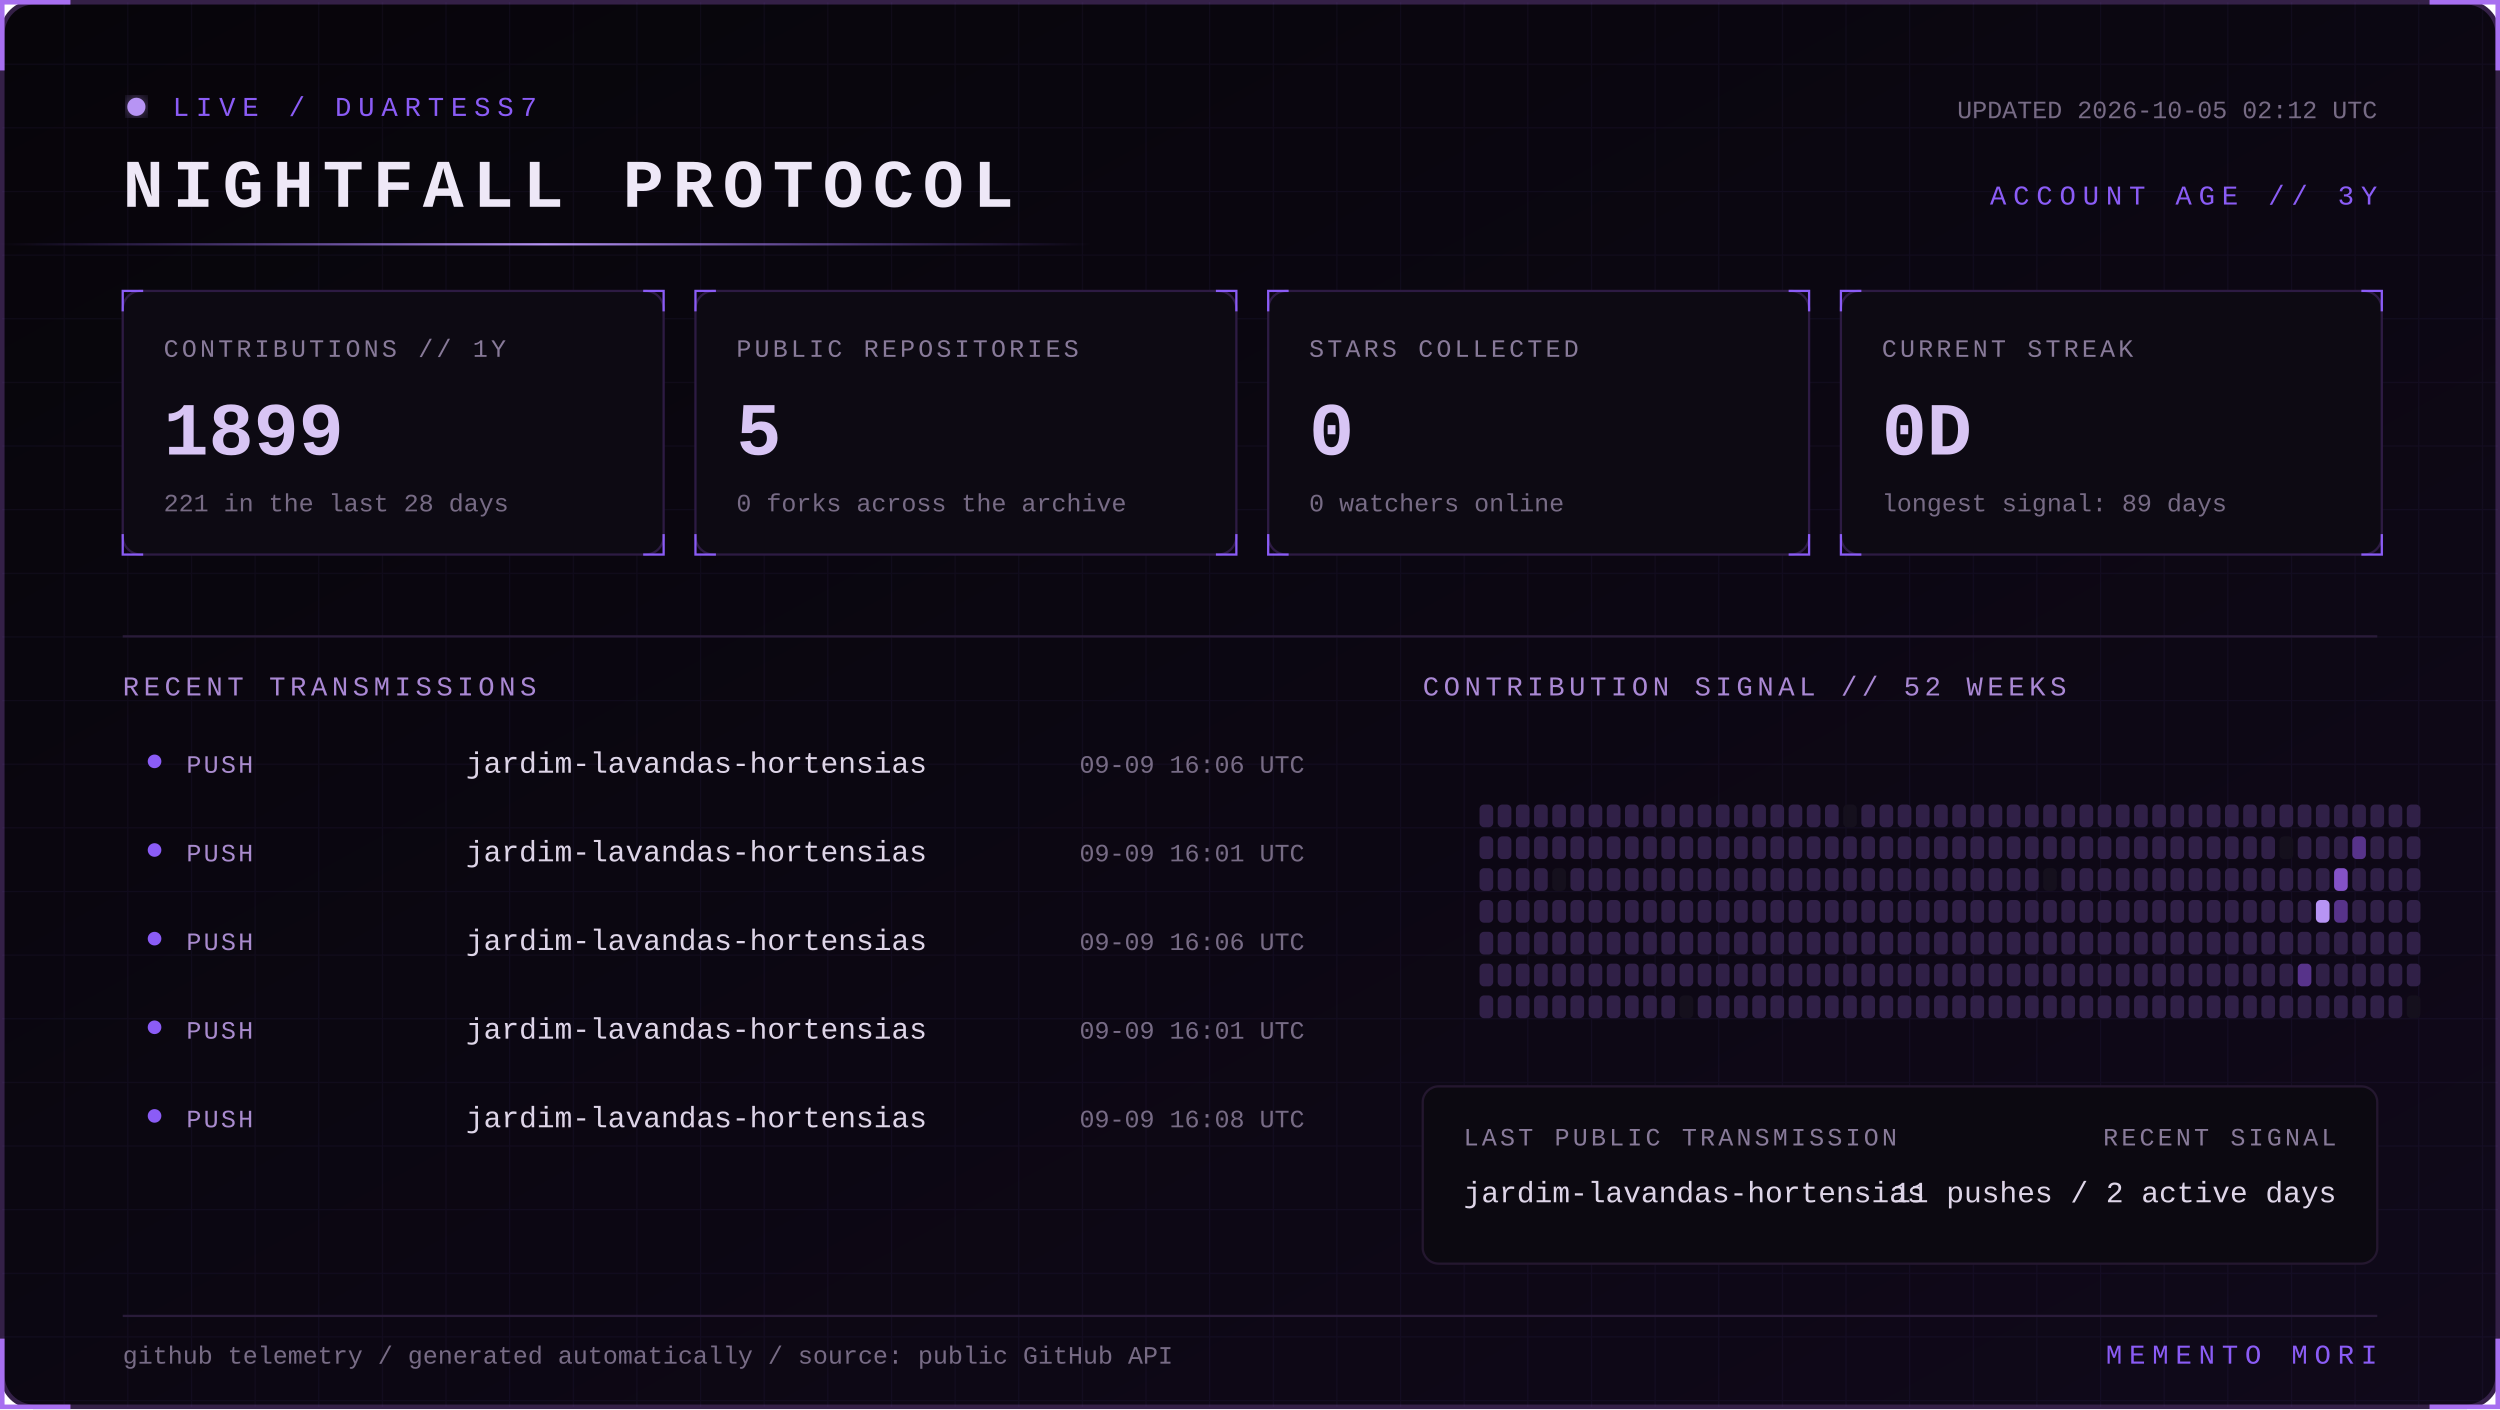
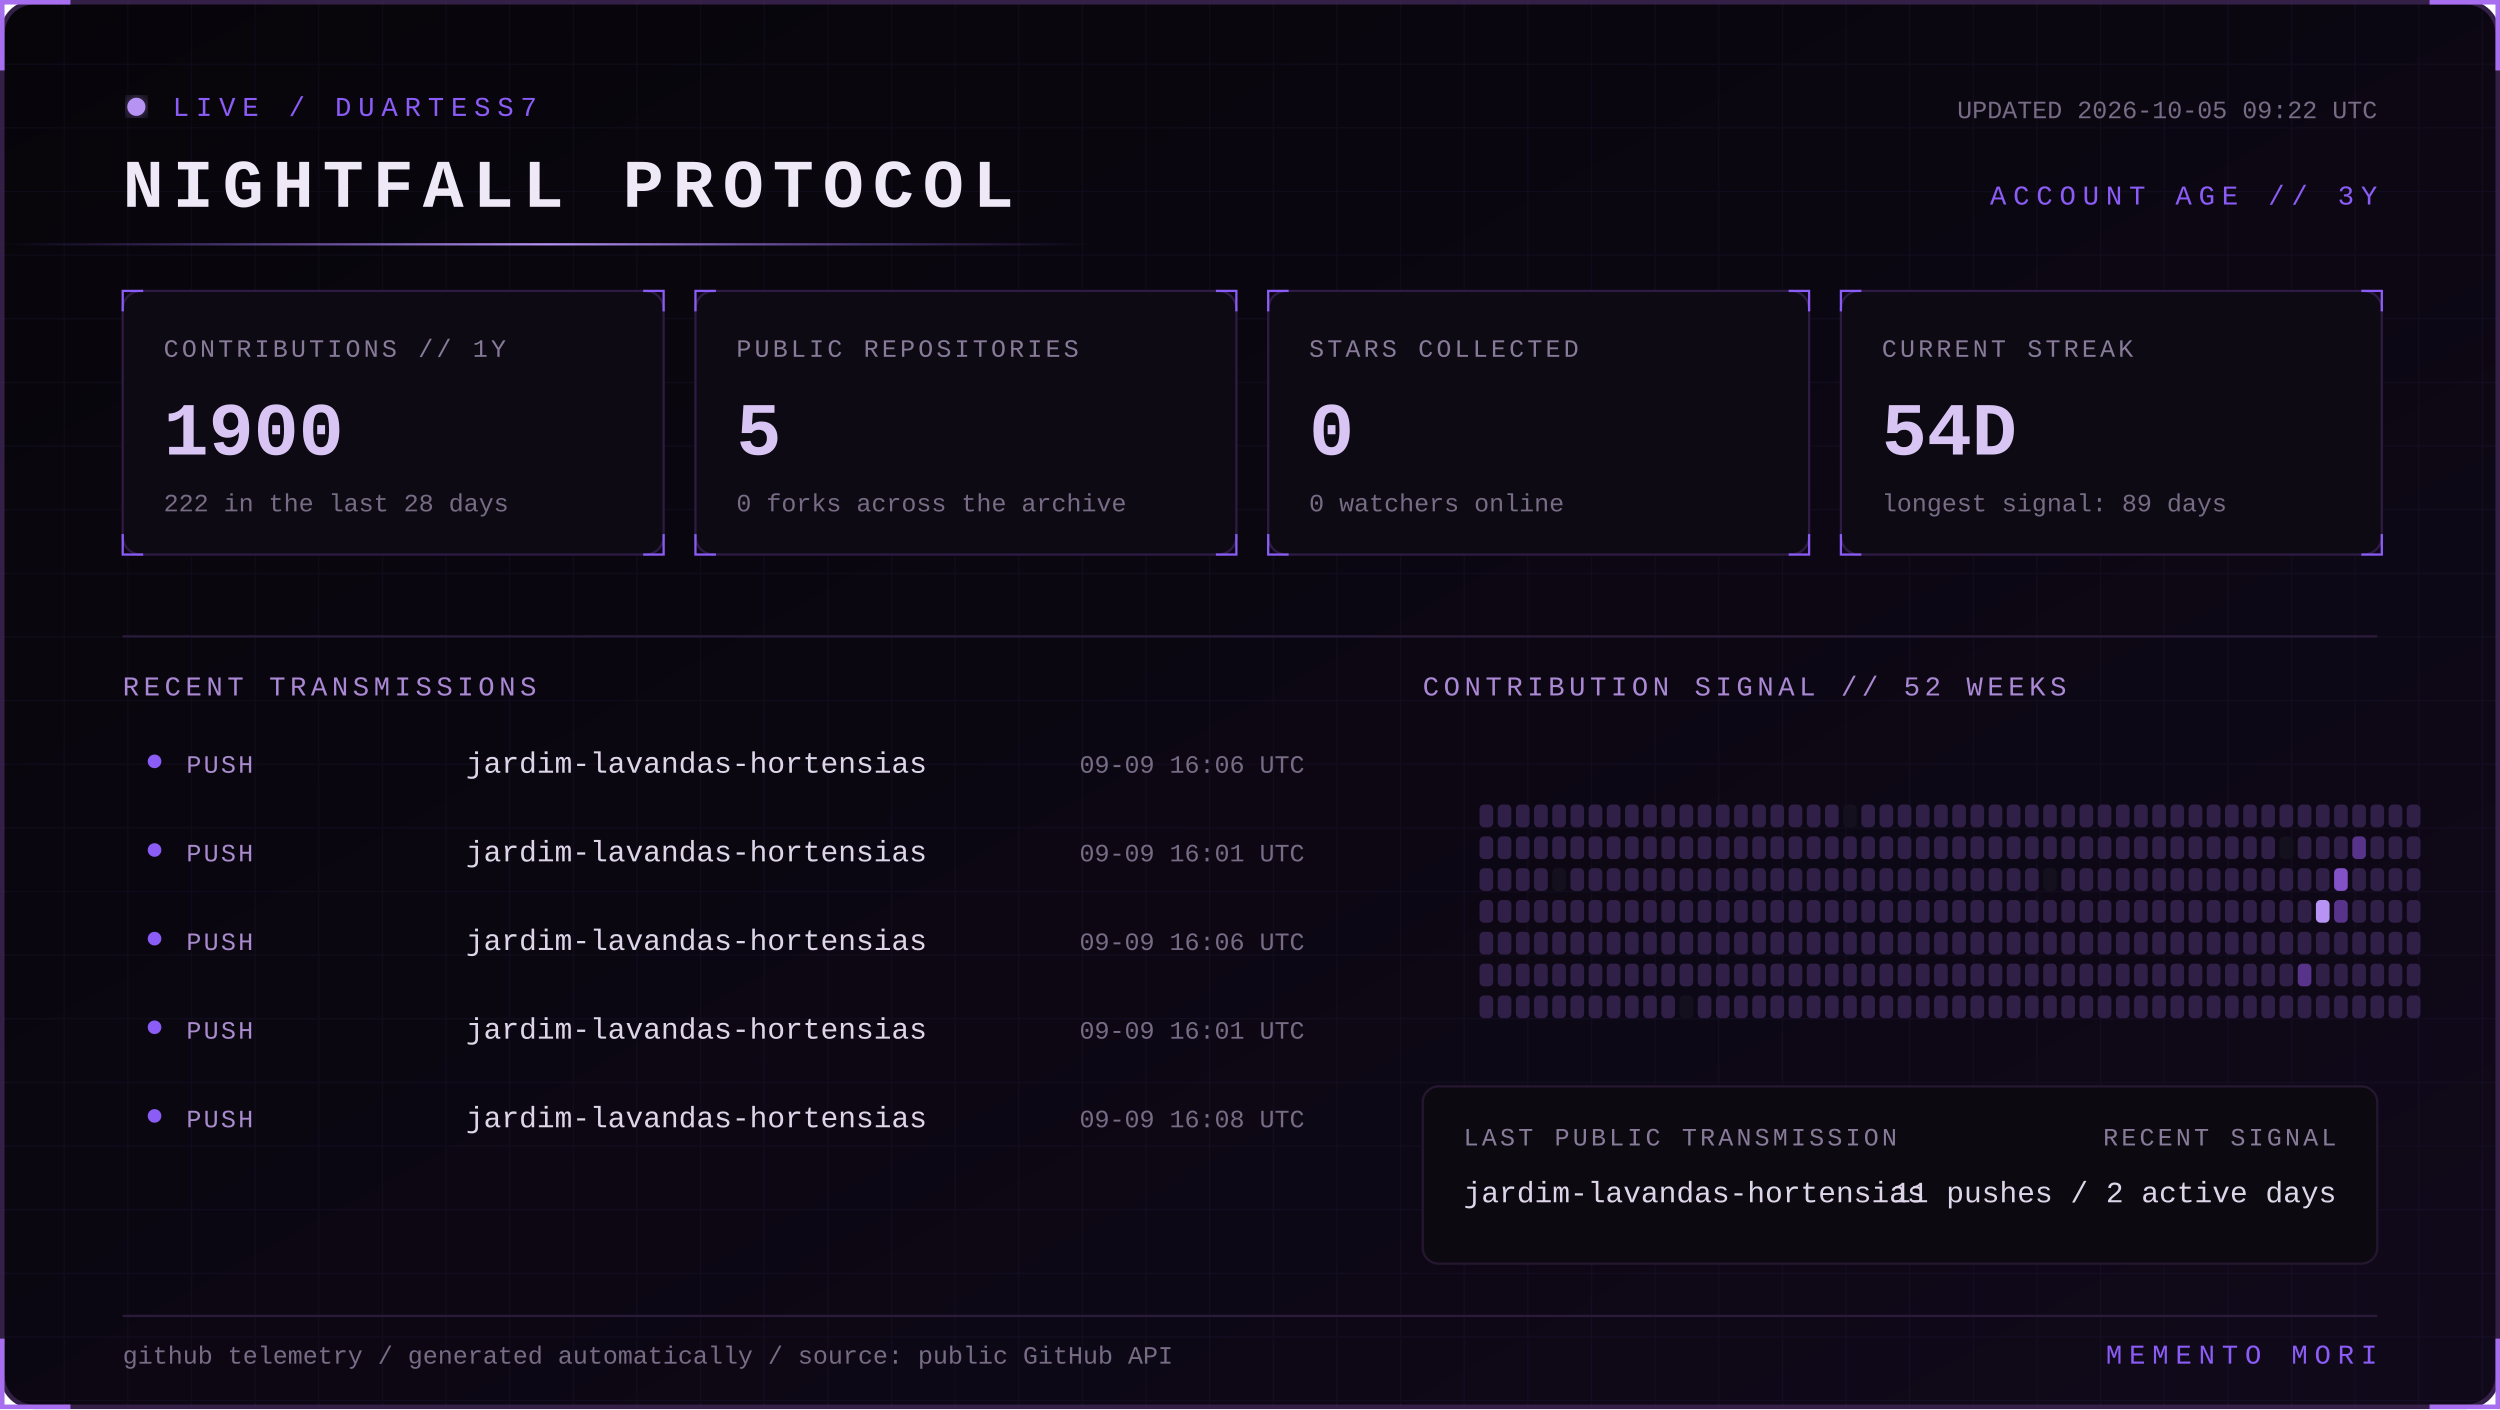
<svg xmlns="http://www.w3.org/2000/svg" width="1100" height="620" viewBox="0 0 1100 620" role="img" aria-labelledby="title desc">
  <defs>
    <linearGradient id="bg" x1="0" y1="0" x2="1" y2="1">
      <stop stop-color="#07050a" />
      <stop offset="1" stop-color="#10091a" />
    </linearGradient>
    <linearGradient id="beam">
      <stop stop-color="#8b5cf6" stop-opacity="0" />
      <stop offset=".5" stop-color="#b794f4" />
      <stop offset="1" stop-color="#8b5cf6" stop-opacity="0" />
    </linearGradient>
    <filter id="glow">
      <feGaussianBlur stdDeviation="4" result="b" />
      <feMerge>
        <feMergeNode in="b" />
        <feMergeNode in="SourceGraphic" />
      </feMerge>
    </filter>
    <pattern id="grid" width="28" height="28" patternUnits="userSpaceOnUse">
      <path d="M28 0H0V28" fill="none" stroke="#8b5cf6" stroke-opacity=".055" />
    </pattern>
    <style>
      text { font-family: Consolas, 'Courier New', monospace; }
      .kicker { fill:#8b5cf6; font-size:12px; letter-spacing:3px; }
      .title { fill:#eee8f7; font-size:30px; font-weight:700; letter-spacing:4px; }
      .label { fill:#887a99; font-size:11px; letter-spacing:1.4px; }
      .value { fill:#d8c5f4; font-size:33px; font-weight:700; }
      .detail,.pct { fill:#776b85; font-size:11px; }
      .section { fill:#aa88d4; font-size:12px; letter-spacing:2px; }
      .lang { fill:#ded5e8; font-size:13px; }
      .event { fill:#a98bce; font-size:11px; letter-spacing:1px; }
      .scan { animation:scan 5s linear infinite; }
      .blink { animation:blink 1.6s step-end infinite; }
      @keyframes scan { from { transform:translateX(-500px) } to { transform:translateX(1100px) } }
      @keyframes blink { 50% { opacity:.25 } }
    </style>
  </defs>
  <rect x="1" y="1" width="1098" height="618" rx="14" fill="url(#bg)" stroke="#342047" stroke-width="2" />
  <rect x="1" y="1" width="1098" height="618" rx="14" fill="url(#grid)" />
  <path d="M31 1H1v30 M1069 1h30v30 M1099 589v30h-30 M31 619H1v-30" stroke="#a76ff0" stroke-width="2" fill="none" />
  <g transform="translate(54 42)">
    <circle cx="6" cy="5" r="4" fill="#b794f4" filter="url(#glow)" class="blink" />
    <text x="22" y="9" class="kicker">LIVE / DUARTESS7</text>
    <text y="49" class="title">NIGHTFALL PROTOCOL</text>
-     <text x="992" y="10" text-anchor="end" class="detail">UPDATED 2026-10-05 02:12 UTC</text>
+     <text x="992" y="10" text-anchor="end" class="detail">UPDATED 2026-10-05 09:22 UTC</text>
    <text x="992" y="48" text-anchor="end" class="kicker">ACCOUNT AGE // 3Y</text>
  </g>
  <rect y="107" width="480" height="1" fill="url(#beam)" class="scan" />
  <g transform="translate(54 128)">
    <rect width="238" height="116" rx="8" fill="#0d0a13" stroke="#2d1b43" />
    <path d="M0 9V0h9 M229 0h9v9 M238 107v9h-9 M9 116H0v-9" stroke="#8b5cf6" fill="none" />
    <text x="18" y="29" class="label">CONTRIBUTIONS // 1Y</text>
-     <text x="18" y="72" class="value">1899</text>
-     <text x="18" y="97" class="detail">221 in the last 28 days</text>
+     <text x="18" y="72" class="value">1900</text>
+     <text x="18" y="97" class="detail">222 in the last 28 days</text>
  </g>
  <g transform="translate(306 128)">
    <rect width="238" height="116" rx="8" fill="#0d0a13" stroke="#2d1b43" />
    <path d="M0 9V0h9 M229 0h9v9 M238 107v9h-9 M9 116H0v-9" stroke="#8b5cf6" fill="none" />
    <text x="18" y="29" class="label">PUBLIC REPOSITORIES</text>
    <text x="18" y="72" class="value">5</text>
    <text x="18" y="97" class="detail">0 forks across the archive</text>
  </g>
  <g transform="translate(558 128)">
    <rect width="238" height="116" rx="8" fill="#0d0a13" stroke="#2d1b43" />
    <path d="M0 9V0h9 M229 0h9v9 M238 107v9h-9 M9 116H0v-9" stroke="#8b5cf6" fill="none" />
    <text x="18" y="29" class="label">STARS COLLECTED</text>
    <text x="18" y="72" class="value">0</text>
    <text x="18" y="97" class="detail">0 watchers online</text>
  </g>
  <g transform="translate(810 128)">
    <rect width="238" height="116" rx="8" fill="#0d0a13" stroke="#2d1b43" />
    <path d="M0 9V0h9 M229 0h9v9 M238 107v9h-9 M9 116H0v-9" stroke="#8b5cf6" fill="none" />
    <text x="18" y="29" class="label">CURRENT STREAK</text>
-     <text x="18" y="72" class="value">0D</text>
+     <text x="18" y="72" class="value">54D</text>
    <text x="18" y="97" class="detail">longest signal: 89 days</text>
  </g>
  <path d="M54 280H1046" stroke="#291b39" />
  <text x="54" y="306" class="section">RECENT TRANSMISSIONS</text>
  <text x="626" y="306" class="section">CONTRIBUTION SIGNAL // 52 WEEKS</text>
  <circle cx="68" cy="335" r="3" fill="#8b5cf6" />
  <text x="82" y="340" class="event">PUSH</text>
  <text x="205" y="340" class="lang">jardim-lavandas-hortensias</text>
  <text x="574" y="340" text-anchor="end" class="pct">09-09 16:06 UTC</text>
  <circle cx="68" cy="374" r="3" fill="#8b5cf6" />
  <text x="82" y="379" class="event">PUSH</text>
  <text x="205" y="379" class="lang">jardim-lavandas-hortensias</text>
  <text x="574" y="379" text-anchor="end" class="pct">09-09 16:01 UTC</text>
  <circle cx="68" cy="413" r="3" fill="#8b5cf6" />
  <text x="82" y="418" class="event">PUSH</text>
  <text x="205" y="418" class="lang">jardim-lavandas-hortensias</text>
  <text x="574" y="418" text-anchor="end" class="pct">09-09 16:06 UTC</text>
  <circle cx="68" cy="452" r="3" fill="#8b5cf6" />
  <text x="82" y="457" class="event">PUSH</text>
  <text x="205" y="457" class="lang">jardim-lavandas-hortensias</text>
  <text x="574" y="457" text-anchor="end" class="pct">09-09 16:01 UTC</text>
  <circle cx="68" cy="491" r="3" fill="#8b5cf6" />
  <text x="82" y="496" class="event">PUSH</text>
  <text x="205" y="496" class="lang">jardim-lavandas-hortensias</text>
  <text x="574" y="496" text-anchor="end" class="pct">09-09 16:08 UTC</text>
  <g>
    <rect x="651" y="354" width="6" height="10" rx="2" fill="#302047" />
    <rect x="651" y="368" width="6" height="10" rx="2" fill="#302047" />
    <rect x="651" y="382" width="6" height="10" rx="2" fill="#302047" />
    <rect x="651" y="396" width="6" height="10" rx="2" fill="#302047" />
    <rect x="651" y="410" width="6" height="10" rx="2" fill="#302047" />
    <rect x="651" y="424" width="6" height="10" rx="2" fill="#302047" />
    <rect x="651" y="438" width="6" height="10" rx="2" fill="#302047" />
    <rect x="659" y="354" width="6" height="10" rx="2" fill="#302047" />
    <rect x="659" y="368" width="6" height="10" rx="2" fill="#302047" />
    <rect x="659" y="382" width="6" height="10" rx="2" fill="#302047" />
    <rect x="659" y="396" width="6" height="10" rx="2" fill="#302047" />
    <rect x="659" y="410" width="6" height="10" rx="2" fill="#302047" />
    <rect x="659" y="424" width="6" height="10" rx="2" fill="#302047" />
    <rect x="659" y="438" width="6" height="10" rx="2" fill="#302047" />
    <rect x="667" y="354" width="6" height="10" rx="2" fill="#302047" />
    <rect x="667" y="368" width="6" height="10" rx="2" fill="#302047" />
    <rect x="667" y="382" width="6" height="10" rx="2" fill="#302047" />
    <rect x="667" y="396" width="6" height="10" rx="2" fill="#302047" />
    <rect x="667" y="410" width="6" height="10" rx="2" fill="#302047" />
    <rect x="667" y="424" width="6" height="10" rx="2" fill="#302047" />
    <rect x="667" y="438" width="6" height="10" rx="2" fill="#302047" />
    <rect x="675" y="354" width="6" height="10" rx="2" fill="#302047" />
    <rect x="675" y="368" width="6" height="10" rx="2" fill="#302047" />
    <rect x="675" y="382" width="6" height="10" rx="2" fill="#302047" />
    <rect x="675" y="396" width="6" height="10" rx="2" fill="#302047" />
    <rect x="675" y="410" width="6" height="10" rx="2" fill="#302047" />
    <rect x="675" y="424" width="6" height="10" rx="2" fill="#302047" />
    <rect x="675" y="438" width="6" height="10" rx="2" fill="#302047" />
    <rect x="683" y="354" width="6" height="10" rx="2" fill="#302047" />
    <rect x="683" y="368" width="6" height="10" rx="2" fill="#302047" />
    <rect x="683" y="382" width="6" height="10" rx="2" fill="#15101d" />
    <rect x="683" y="396" width="6" height="10" rx="2" fill="#302047" />
    <rect x="683" y="410" width="6" height="10" rx="2" fill="#302047" />
    <rect x="683" y="424" width="6" height="10" rx="2" fill="#302047" />
    <rect x="683" y="438" width="6" height="10" rx="2" fill="#302047" />
    <rect x="691" y="354" width="6" height="10" rx="2" fill="#302047" />
    <rect x="691" y="368" width="6" height="10" rx="2" fill="#302047" />
    <rect x="691" y="382" width="6" height="10" rx="2" fill="#302047" />
    <rect x="691" y="396" width="6" height="10" rx="2" fill="#302047" />
    <rect x="691" y="410" width="6" height="10" rx="2" fill="#302047" />
    <rect x="691" y="424" width="6" height="10" rx="2" fill="#302047" />
    <rect x="691" y="438" width="6" height="10" rx="2" fill="#302047" />
    <rect x="699" y="354" width="6" height="10" rx="2" fill="#302047" />
    <rect x="699" y="368" width="6" height="10" rx="2" fill="#302047" />
    <rect x="699" y="382" width="6" height="10" rx="2" fill="#302047" />
    <rect x="699" y="396" width="6" height="10" rx="2" fill="#302047" />
    <rect x="699" y="410" width="6" height="10" rx="2" fill="#302047" />
    <rect x="699" y="424" width="6" height="10" rx="2" fill="#302047" />
    <rect x="699" y="438" width="6" height="10" rx="2" fill="#302047" />
    <rect x="707" y="354" width="6" height="10" rx="2" fill="#302047" />
    <rect x="707" y="368" width="6" height="10" rx="2" fill="#302047" />
    <rect x="707" y="382" width="6" height="10" rx="2" fill="#302047" />
    <rect x="707" y="396" width="6" height="10" rx="2" fill="#302047" />
    <rect x="707" y="410" width="6" height="10" rx="2" fill="#302047" />
    <rect x="707" y="424" width="6" height="10" rx="2" fill="#302047" />
    <rect x="707" y="438" width="6" height="10" rx="2" fill="#302047" />
    <rect x="715" y="354" width="6" height="10" rx="2" fill="#302047" />
    <rect x="715" y="368" width="6" height="10" rx="2" fill="#302047" />
    <rect x="715" y="382" width="6" height="10" rx="2" fill="#302047" />
    <rect x="715" y="396" width="6" height="10" rx="2" fill="#302047" />
    <rect x="715" y="410" width="6" height="10" rx="2" fill="#302047" />
    <rect x="715" y="424" width="6" height="10" rx="2" fill="#302047" />
    <rect x="715" y="438" width="6" height="10" rx="2" fill="#302047" />
    <rect x="723" y="354" width="6" height="10" rx="2" fill="#302047" />
    <rect x="723" y="368" width="6" height="10" rx="2" fill="#302047" />
    <rect x="723" y="382" width="6" height="10" rx="2" fill="#302047" />
    <rect x="723" y="396" width="6" height="10" rx="2" fill="#302047" />
    <rect x="723" y="410" width="6" height="10" rx="2" fill="#302047" />
    <rect x="723" y="424" width="6" height="10" rx="2" fill="#302047" />
    <rect x="723" y="438" width="6" height="10" rx="2" fill="#302047" />
    <rect x="731" y="354" width="6" height="10" rx="2" fill="#302047" />
    <rect x="731" y="368" width="6" height="10" rx="2" fill="#302047" />
    <rect x="731" y="382" width="6" height="10" rx="2" fill="#302047" />
    <rect x="731" y="396" width="6" height="10" rx="2" fill="#302047" />
    <rect x="731" y="410" width="6" height="10" rx="2" fill="#302047" />
    <rect x="731" y="424" width="6" height="10" rx="2" fill="#302047" />
    <rect x="731" y="438" width="6" height="10" rx="2" fill="#302047" />
    <rect x="739" y="354" width="6" height="10" rx="2" fill="#302047" />
    <rect x="739" y="368" width="6" height="10" rx="2" fill="#302047" />
    <rect x="739" y="382" width="6" height="10" rx="2" fill="#302047" />
    <rect x="739" y="396" width="6" height="10" rx="2" fill="#302047" />
    <rect x="739" y="410" width="6" height="10" rx="2" fill="#302047" />
    <rect x="739" y="424" width="6" height="10" rx="2" fill="#302047" />
    <rect x="739" y="438" width="6" height="10" rx="2" fill="#15101d" />
    <rect x="747" y="354" width="6" height="10" rx="2" fill="#302047" />
    <rect x="747" y="368" width="6" height="10" rx="2" fill="#302047" />
    <rect x="747" y="382" width="6" height="10" rx="2" fill="#302047" />
    <rect x="747" y="396" width="6" height="10" rx="2" fill="#302047" />
    <rect x="747" y="410" width="6" height="10" rx="2" fill="#302047" />
    <rect x="747" y="424" width="6" height="10" rx="2" fill="#302047" />
    <rect x="747" y="438" width="6" height="10" rx="2" fill="#302047" />
    <rect x="755" y="354" width="6" height="10" rx="2" fill="#302047" />
    <rect x="755" y="368" width="6" height="10" rx="2" fill="#302047" />
    <rect x="755" y="382" width="6" height="10" rx="2" fill="#302047" />
    <rect x="755" y="396" width="6" height="10" rx="2" fill="#302047" />
    <rect x="755" y="410" width="6" height="10" rx="2" fill="#302047" />
    <rect x="755" y="424" width="6" height="10" rx="2" fill="#302047" />
    <rect x="755" y="438" width="6" height="10" rx="2" fill="#302047" />
    <rect x="763" y="354" width="6" height="10" rx="2" fill="#302047" />
    <rect x="763" y="368" width="6" height="10" rx="2" fill="#302047" />
    <rect x="763" y="382" width="6" height="10" rx="2" fill="#302047" />
    <rect x="763" y="396" width="6" height="10" rx="2" fill="#302047" />
    <rect x="763" y="410" width="6" height="10" rx="2" fill="#302047" />
    <rect x="763" y="424" width="6" height="10" rx="2" fill="#302047" />
    <rect x="763" y="438" width="6" height="10" rx="2" fill="#302047" />
    <rect x="771" y="354" width="6" height="10" rx="2" fill="#302047" />
    <rect x="771" y="368" width="6" height="10" rx="2" fill="#302047" />
    <rect x="771" y="382" width="6" height="10" rx="2" fill="#302047" />
    <rect x="771" y="396" width="6" height="10" rx="2" fill="#302047" />
    <rect x="771" y="410" width="6" height="10" rx="2" fill="#302047" />
    <rect x="771" y="424" width="6" height="10" rx="2" fill="#302047" />
    <rect x="771" y="438" width="6" height="10" rx="2" fill="#302047" />
    <rect x="779" y="354" width="6" height="10" rx="2" fill="#302047" />
    <rect x="779" y="368" width="6" height="10" rx="2" fill="#302047" />
    <rect x="779" y="382" width="6" height="10" rx="2" fill="#302047" />
    <rect x="779" y="396" width="6" height="10" rx="2" fill="#302047" />
    <rect x="779" y="410" width="6" height="10" rx="2" fill="#302047" />
    <rect x="779" y="424" width="6" height="10" rx="2" fill="#302047" />
    <rect x="779" y="438" width="6" height="10" rx="2" fill="#302047" />
    <rect x="787" y="354" width="6" height="10" rx="2" fill="#302047" />
    <rect x="787" y="368" width="6" height="10" rx="2" fill="#302047" />
    <rect x="787" y="382" width="6" height="10" rx="2" fill="#302047" />
    <rect x="787" y="396" width="6" height="10" rx="2" fill="#302047" />
    <rect x="787" y="410" width="6" height="10" rx="2" fill="#302047" />
    <rect x="787" y="424" width="6" height="10" rx="2" fill="#302047" />
    <rect x="787" y="438" width="6" height="10" rx="2" fill="#302047" />
    <rect x="795" y="354" width="6" height="10" rx="2" fill="#302047" />
    <rect x="795" y="368" width="6" height="10" rx="2" fill="#302047" />
    <rect x="795" y="382" width="6" height="10" rx="2" fill="#302047" />
    <rect x="795" y="396" width="6" height="10" rx="2" fill="#302047" />
    <rect x="795" y="410" width="6" height="10" rx="2" fill="#302047" />
    <rect x="795" y="424" width="6" height="10" rx="2" fill="#302047" />
    <rect x="795" y="438" width="6" height="10" rx="2" fill="#302047" />
    <rect x="803" y="354" width="6" height="10" rx="2" fill="#302047" />
    <rect x="803" y="368" width="6" height="10" rx="2" fill="#302047" />
    <rect x="803" y="382" width="6" height="10" rx="2" fill="#302047" />
    <rect x="803" y="396" width="6" height="10" rx="2" fill="#302047" />
    <rect x="803" y="410" width="6" height="10" rx="2" fill="#302047" />
    <rect x="803" y="424" width="6" height="10" rx="2" fill="#302047" />
    <rect x="803" y="438" width="6" height="10" rx="2" fill="#302047" />
    <rect x="811" y="354" width="6" height="10" rx="2" fill="#15101d" />
    <rect x="811" y="368" width="6" height="10" rx="2" fill="#302047" />
    <rect x="811" y="382" width="6" height="10" rx="2" fill="#302047" />
    <rect x="811" y="396" width="6" height="10" rx="2" fill="#302047" />
    <rect x="811" y="410" width="6" height="10" rx="2" fill="#302047" />
    <rect x="811" y="424" width="6" height="10" rx="2" fill="#302047" />
    <rect x="811" y="438" width="6" height="10" rx="2" fill="#302047" />
    <rect x="819" y="354" width="6" height="10" rx="2" fill="#302047" />
    <rect x="819" y="368" width="6" height="10" rx="2" fill="#302047" />
    <rect x="819" y="382" width="6" height="10" rx="2" fill="#302047" />
    <rect x="819" y="396" width="6" height="10" rx="2" fill="#302047" />
    <rect x="819" y="410" width="6" height="10" rx="2" fill="#302047" />
    <rect x="819" y="424" width="6" height="10" rx="2" fill="#302047" />
    <rect x="819" y="438" width="6" height="10" rx="2" fill="#302047" />
    <rect x="827" y="354" width="6" height="10" rx="2" fill="#302047" />
    <rect x="827" y="368" width="6" height="10" rx="2" fill="#302047" />
    <rect x="827" y="382" width="6" height="10" rx="2" fill="#302047" />
    <rect x="827" y="396" width="6" height="10" rx="2" fill="#302047" />
    <rect x="827" y="410" width="6" height="10" rx="2" fill="#302047" />
    <rect x="827" y="424" width="6" height="10" rx="2" fill="#302047" />
    <rect x="827" y="438" width="6" height="10" rx="2" fill="#302047" />
    <rect x="835" y="354" width="6" height="10" rx="2" fill="#302047" />
    <rect x="835" y="368" width="6" height="10" rx="2" fill="#302047" />
    <rect x="835" y="382" width="6" height="10" rx="2" fill="#302047" />
    <rect x="835" y="396" width="6" height="10" rx="2" fill="#302047" />
    <rect x="835" y="410" width="6" height="10" rx="2" fill="#302047" />
    <rect x="835" y="424" width="6" height="10" rx="2" fill="#302047" />
    <rect x="835" y="438" width="6" height="10" rx="2" fill="#302047" />
    <rect x="843" y="354" width="6" height="10" rx="2" fill="#302047" />
    <rect x="843" y="368" width="6" height="10" rx="2" fill="#302047" />
    <rect x="843" y="382" width="6" height="10" rx="2" fill="#302047" />
    <rect x="843" y="396" width="6" height="10" rx="2" fill="#302047" />
    <rect x="843" y="410" width="6" height="10" rx="2" fill="#302047" />
    <rect x="843" y="424" width="6" height="10" rx="2" fill="#302047" />
    <rect x="843" y="438" width="6" height="10" rx="2" fill="#302047" />
    <rect x="851" y="354" width="6" height="10" rx="2" fill="#302047" />
    <rect x="851" y="368" width="6" height="10" rx="2" fill="#302047" />
    <rect x="851" y="382" width="6" height="10" rx="2" fill="#302047" />
    <rect x="851" y="396" width="6" height="10" rx="2" fill="#302047" />
    <rect x="851" y="410" width="6" height="10" rx="2" fill="#302047" />
    <rect x="851" y="424" width="6" height="10" rx="2" fill="#302047" />
    <rect x="851" y="438" width="6" height="10" rx="2" fill="#302047" />
    <rect x="859" y="354" width="6" height="10" rx="2" fill="#302047" />
    <rect x="859" y="368" width="6" height="10" rx="2" fill="#302047" />
    <rect x="859" y="382" width="6" height="10" rx="2" fill="#302047" />
    <rect x="859" y="396" width="6" height="10" rx="2" fill="#302047" />
    <rect x="859" y="410" width="6" height="10" rx="2" fill="#302047" />
    <rect x="859" y="424" width="6" height="10" rx="2" fill="#302047" />
    <rect x="859" y="438" width="6" height="10" rx="2" fill="#302047" />
    <rect x="867" y="354" width="6" height="10" rx="2" fill="#302047" />
    <rect x="867" y="368" width="6" height="10" rx="2" fill="#302047" />
    <rect x="867" y="382" width="6" height="10" rx="2" fill="#302047" />
    <rect x="867" y="396" width="6" height="10" rx="2" fill="#302047" />
    <rect x="867" y="410" width="6" height="10" rx="2" fill="#302047" />
    <rect x="867" y="424" width="6" height="10" rx="2" fill="#302047" />
    <rect x="867" y="438" width="6" height="10" rx="2" fill="#302047" />
    <rect x="875" y="354" width="6" height="10" rx="2" fill="#302047" />
    <rect x="875" y="368" width="6" height="10" rx="2" fill="#302047" />
    <rect x="875" y="382" width="6" height="10" rx="2" fill="#302047" />
    <rect x="875" y="396" width="6" height="10" rx="2" fill="#302047" />
    <rect x="875" y="410" width="6" height="10" rx="2" fill="#302047" />
    <rect x="875" y="424" width="6" height="10" rx="2" fill="#302047" />
    <rect x="875" y="438" width="6" height="10" rx="2" fill="#302047" />
    <rect x="883" y="354" width="6" height="10" rx="2" fill="#302047" />
    <rect x="883" y="368" width="6" height="10" rx="2" fill="#302047" />
    <rect x="883" y="382" width="6" height="10" rx="2" fill="#302047" />
    <rect x="883" y="396" width="6" height="10" rx="2" fill="#302047" />
    <rect x="883" y="410" width="6" height="10" rx="2" fill="#302047" />
    <rect x="883" y="424" width="6" height="10" rx="2" fill="#302047" />
    <rect x="883" y="438" width="6" height="10" rx="2" fill="#302047" />
    <rect x="891" y="354" width="6" height="10" rx="2" fill="#302047" />
    <rect x="891" y="368" width="6" height="10" rx="2" fill="#302047" />
    <rect x="891" y="382" width="6" height="10" rx="2" fill="#302047" />
    <rect x="891" y="396" width="6" height="10" rx="2" fill="#302047" />
    <rect x="891" y="410" width="6" height="10" rx="2" fill="#302047" />
    <rect x="891" y="424" width="6" height="10" rx="2" fill="#302047" />
    <rect x="891" y="438" width="6" height="10" rx="2" fill="#302047" />
    <rect x="899" y="354" width="6" height="10" rx="2" fill="#302047" />
    <rect x="899" y="368" width="6" height="10" rx="2" fill="#302047" />
    <rect x="899" y="382" width="6" height="10" rx="2" fill="#15101d" />
    <rect x="899" y="396" width="6" height="10" rx="2" fill="#302047" />
    <rect x="899" y="410" width="6" height="10" rx="2" fill="#302047" />
    <rect x="899" y="424" width="6" height="10" rx="2" fill="#302047" />
    <rect x="899" y="438" width="6" height="10" rx="2" fill="#302047" />
    <rect x="907" y="354" width="6" height="10" rx="2" fill="#302047" />
    <rect x="907" y="368" width="6" height="10" rx="2" fill="#302047" />
    <rect x="907" y="382" width="6" height="10" rx="2" fill="#302047" />
    <rect x="907" y="396" width="6" height="10" rx="2" fill="#302047" />
    <rect x="907" y="410" width="6" height="10" rx="2" fill="#302047" />
    <rect x="907" y="424" width="6" height="10" rx="2" fill="#302047" />
    <rect x="907" y="438" width="6" height="10" rx="2" fill="#302047" />
    <rect x="915" y="354" width="6" height="10" rx="2" fill="#302047" />
    <rect x="915" y="368" width="6" height="10" rx="2" fill="#302047" />
    <rect x="915" y="382" width="6" height="10" rx="2" fill="#302047" />
    <rect x="915" y="396" width="6" height="10" rx="2" fill="#302047" />
    <rect x="915" y="410" width="6" height="10" rx="2" fill="#302047" />
    <rect x="915" y="424" width="6" height="10" rx="2" fill="#302047" />
    <rect x="915" y="438" width="6" height="10" rx="2" fill="#302047" />
    <rect x="923" y="354" width="6" height="10" rx="2" fill="#302047" />
    <rect x="923" y="368" width="6" height="10" rx="2" fill="#302047" />
    <rect x="923" y="382" width="6" height="10" rx="2" fill="#302047" />
    <rect x="923" y="396" width="6" height="10" rx="2" fill="#302047" />
    <rect x="923" y="410" width="6" height="10" rx="2" fill="#302047" />
    <rect x="923" y="424" width="6" height="10" rx="2" fill="#302047" />
    <rect x="923" y="438" width="6" height="10" rx="2" fill="#302047" />
    <rect x="931" y="354" width="6" height="10" rx="2" fill="#302047" />
    <rect x="931" y="368" width="6" height="10" rx="2" fill="#302047" />
    <rect x="931" y="382" width="6" height="10" rx="2" fill="#302047" />
    <rect x="931" y="396" width="6" height="10" rx="2" fill="#302047" />
    <rect x="931" y="410" width="6" height="10" rx="2" fill="#302047" />
    <rect x="931" y="424" width="6" height="10" rx="2" fill="#302047" />
    <rect x="931" y="438" width="6" height="10" rx="2" fill="#302047" />
    <rect x="939" y="354" width="6" height="10" rx="2" fill="#302047" />
    <rect x="939" y="368" width="6" height="10" rx="2" fill="#302047" />
    <rect x="939" y="382" width="6" height="10" rx="2" fill="#302047" />
    <rect x="939" y="396" width="6" height="10" rx="2" fill="#302047" />
    <rect x="939" y="410" width="6" height="10" rx="2" fill="#302047" />
    <rect x="939" y="424" width="6" height="10" rx="2" fill="#302047" />
    <rect x="939" y="438" width="6" height="10" rx="2" fill="#302047" />
    <rect x="947" y="354" width="6" height="10" rx="2" fill="#302047" />
    <rect x="947" y="368" width="6" height="10" rx="2" fill="#302047" />
    <rect x="947" y="382" width="6" height="10" rx="2" fill="#302047" />
    <rect x="947" y="396" width="6" height="10" rx="2" fill="#302047" />
    <rect x="947" y="410" width="6" height="10" rx="2" fill="#302047" />
    <rect x="947" y="424" width="6" height="10" rx="2" fill="#302047" />
    <rect x="947" y="438" width="6" height="10" rx="2" fill="#302047" />
    <rect x="955" y="354" width="6" height="10" rx="2" fill="#302047" />
    <rect x="955" y="368" width="6" height="10" rx="2" fill="#302047" />
    <rect x="955" y="382" width="6" height="10" rx="2" fill="#302047" />
    <rect x="955" y="396" width="6" height="10" rx="2" fill="#302047" />
    <rect x="955" y="410" width="6" height="10" rx="2" fill="#302047" />
    <rect x="955" y="424" width="6" height="10" rx="2" fill="#302047" />
    <rect x="955" y="438" width="6" height="10" rx="2" fill="#302047" />
    <rect x="963" y="354" width="6" height="10" rx="2" fill="#302047" />
    <rect x="963" y="368" width="6" height="10" rx="2" fill="#302047" />
    <rect x="963" y="382" width="6" height="10" rx="2" fill="#302047" />
    <rect x="963" y="396" width="6" height="10" rx="2" fill="#302047" />
    <rect x="963" y="410" width="6" height="10" rx="2" fill="#302047" />
    <rect x="963" y="424" width="6" height="10" rx="2" fill="#302047" />
    <rect x="963" y="438" width="6" height="10" rx="2" fill="#302047" />
    <rect x="971" y="354" width="6" height="10" rx="2" fill="#302047" />
    <rect x="971" y="368" width="6" height="10" rx="2" fill="#302047" />
    <rect x="971" y="382" width="6" height="10" rx="2" fill="#302047" />
    <rect x="971" y="396" width="6" height="10" rx="2" fill="#302047" />
    <rect x="971" y="410" width="6" height="10" rx="2" fill="#302047" />
    <rect x="971" y="424" width="6" height="10" rx="2" fill="#302047" />
    <rect x="971" y="438" width="6" height="10" rx="2" fill="#302047" />
    <rect x="979" y="354" width="6" height="10" rx="2" fill="#302047" />
    <rect x="979" y="368" width="6" height="10" rx="2" fill="#302047" />
    <rect x="979" y="382" width="6" height="10" rx="2" fill="#302047" />
    <rect x="979" y="396" width="6" height="10" rx="2" fill="#302047" />
    <rect x="979" y="410" width="6" height="10" rx="2" fill="#302047" />
    <rect x="979" y="424" width="6" height="10" rx="2" fill="#302047" />
    <rect x="979" y="438" width="6" height="10" rx="2" fill="#302047" />
    <rect x="987" y="354" width="6" height="10" rx="2" fill="#302047" />
    <rect x="987" y="368" width="6" height="10" rx="2" fill="#302047" />
    <rect x="987" y="382" width="6" height="10" rx="2" fill="#302047" />
    <rect x="987" y="396" width="6" height="10" rx="2" fill="#302047" />
    <rect x="987" y="410" width="6" height="10" rx="2" fill="#302047" />
    <rect x="987" y="424" width="6" height="10" rx="2" fill="#302047" />
    <rect x="987" y="438" width="6" height="10" rx="2" fill="#302047" />
    <rect x="995" y="354" width="6" height="10" rx="2" fill="#302047" />
    <rect x="995" y="368" width="6" height="10" rx="2" fill="#302047" />
    <rect x="995" y="382" width="6" height="10" rx="2" fill="#302047" />
    <rect x="995" y="396" width="6" height="10" rx="2" fill="#302047" />
    <rect x="995" y="410" width="6" height="10" rx="2" fill="#302047" />
    <rect x="995" y="424" width="6" height="10" rx="2" fill="#302047" />
    <rect x="995" y="438" width="6" height="10" rx="2" fill="#302047" />
    <rect x="1003" y="354" width="6" height="10" rx="2" fill="#302047" />
    <rect x="1003" y="368" width="6" height="10" rx="2" fill="#15101d" />
    <rect x="1003" y="382" width="6" height="10" rx="2" fill="#302047" />
    <rect x="1003" y="396" width="6" height="10" rx="2" fill="#302047" />
    <rect x="1003" y="410" width="6" height="10" rx="2" fill="#302047" />
    <rect x="1003" y="424" width="6" height="10" rx="2" fill="#302047" />
    <rect x="1003" y="438" width="6" height="10" rx="2" fill="#302047" />
    <rect x="1011" y="354" width="6" height="10" rx="2" fill="#302047" />
    <rect x="1011" y="368" width="6" height="10" rx="2" fill="#302047" />
    <rect x="1011" y="382" width="6" height="10" rx="2" fill="#302047" />
    <rect x="1011" y="396" width="6" height="10" rx="2" fill="#302047" />
    <rect x="1011" y="410" width="6" height="10" rx="2" fill="#302047" />
    <rect x="1011" y="424" width="6" height="10" rx="2" fill="#57338a" />
    <rect x="1011" y="438" width="6" height="10" rx="2" fill="#302047" />
    <rect x="1019" y="354" width="6" height="10" rx="2" fill="#302047" />
    <rect x="1019" y="368" width="6" height="10" rx="2" fill="#302047" />
    <rect x="1019" y="382" width="6" height="10" rx="2" fill="#302047" />
    <rect x="1019" y="396" width="6" height="10" rx="2" fill="#b794f4" />
    <rect x="1019" y="410" width="6" height="10" rx="2" fill="#302047" />
    <rect x="1019" y="424" width="6" height="10" rx="2" fill="#302047" />
    <rect x="1019" y="438" width="6" height="10" rx="2" fill="#302047" />
    <rect x="1027" y="354" width="6" height="10" rx="2" fill="#302047" />
    <rect x="1027" y="368" width="6" height="10" rx="2" fill="#302047" />
    <rect x="1027" y="382" width="6" height="10" rx="2" fill="#8452c7" />
    <rect x="1027" y="396" width="6" height="10" rx="2" fill="#57338a" />
    <rect x="1027" y="410" width="6" height="10" rx="2" fill="#302047" />
    <rect x="1027" y="424" width="6" height="10" rx="2" fill="#302047" />
    <rect x="1027" y="438" width="6" height="10" rx="2" fill="#302047" />
    <rect x="1035" y="354" width="6" height="10" rx="2" fill="#302047" />
    <rect x="1035" y="368" width="6" height="10" rx="2" fill="#57338a" />
    <rect x="1035" y="382" width="6" height="10" rx="2" fill="#302047" />
    <rect x="1035" y="396" width="6" height="10" rx="2" fill="#302047" />
    <rect x="1035" y="410" width="6" height="10" rx="2" fill="#302047" />
    <rect x="1035" y="424" width="6" height="10" rx="2" fill="#302047" />
    <rect x="1035" y="438" width="6" height="10" rx="2" fill="#302047" />
    <rect x="1043" y="354" width="6" height="10" rx="2" fill="#302047" />
    <rect x="1043" y="368" width="6" height="10" rx="2" fill="#302047" />
    <rect x="1043" y="382" width="6" height="10" rx="2" fill="#302047" />
    <rect x="1043" y="396" width="6" height="10" rx="2" fill="#302047" />
    <rect x="1043" y="410" width="6" height="10" rx="2" fill="#302047" />
    <rect x="1043" y="424" width="6" height="10" rx="2" fill="#302047" />
    <rect x="1043" y="438" width="6" height="10" rx="2" fill="#302047" />
    <rect x="1051" y="354" width="6" height="10" rx="2" fill="#302047" />
    <rect x="1051" y="368" width="6" height="10" rx="2" fill="#302047" />
    <rect x="1051" y="382" width="6" height="10" rx="2" fill="#302047" />
    <rect x="1051" y="396" width="6" height="10" rx="2" fill="#302047" />
    <rect x="1051" y="410" width="6" height="10" rx="2" fill="#302047" />
    <rect x="1051" y="424" width="6" height="10" rx="2" fill="#302047" />
    <rect x="1051" y="438" width="6" height="10" rx="2" fill="#302047" />
    <rect x="1059" y="354" width="6" height="10" rx="2" fill="#302047" />
    <rect x="1059" y="368" width="6" height="10" rx="2" fill="#302047" />
    <rect x="1059" y="382" width="6" height="10" rx="2" fill="#302047" />
    <rect x="1059" y="396" width="6" height="10" rx="2" fill="#302047" />
    <rect x="1059" y="410" width="6" height="10" rx="2" fill="#302047" />
    <rect x="1059" y="424" width="6" height="10" rx="2" fill="#302047" />
-     <rect x="1059" y="438" width="6" height="10" rx="2" fill="#15101d" />
+     <rect x="1059" y="438" width="6" height="10" rx="2" fill="#302047" />
  </g>
  <g transform="translate(626 478)">
    <rect width="420" height="78" rx="7" fill="#0c0911" stroke="#24172f" />
    <text x="18" y="26" class="label">LAST PUBLIC TRANSMISSION</text>
    <text x="18" y="51" class="lang">jardim-lavandas-hortensias</text>
    <text x="402" y="26" text-anchor="end" class="label">RECENT SIGNAL</text>
    <text x="402" y="51" text-anchor="end" class="lang">11 pushes / 2 active days</text>
  </g>
  <path d="M54 579H1046" stroke="#291b39" />
  <text x="54" y="600" class="detail">github telemetry / generated automatically / source: public GitHub API</text>
  <text x="1046" y="600" text-anchor="end" class="kicker">MEMENTO MORI</text>
</svg>
